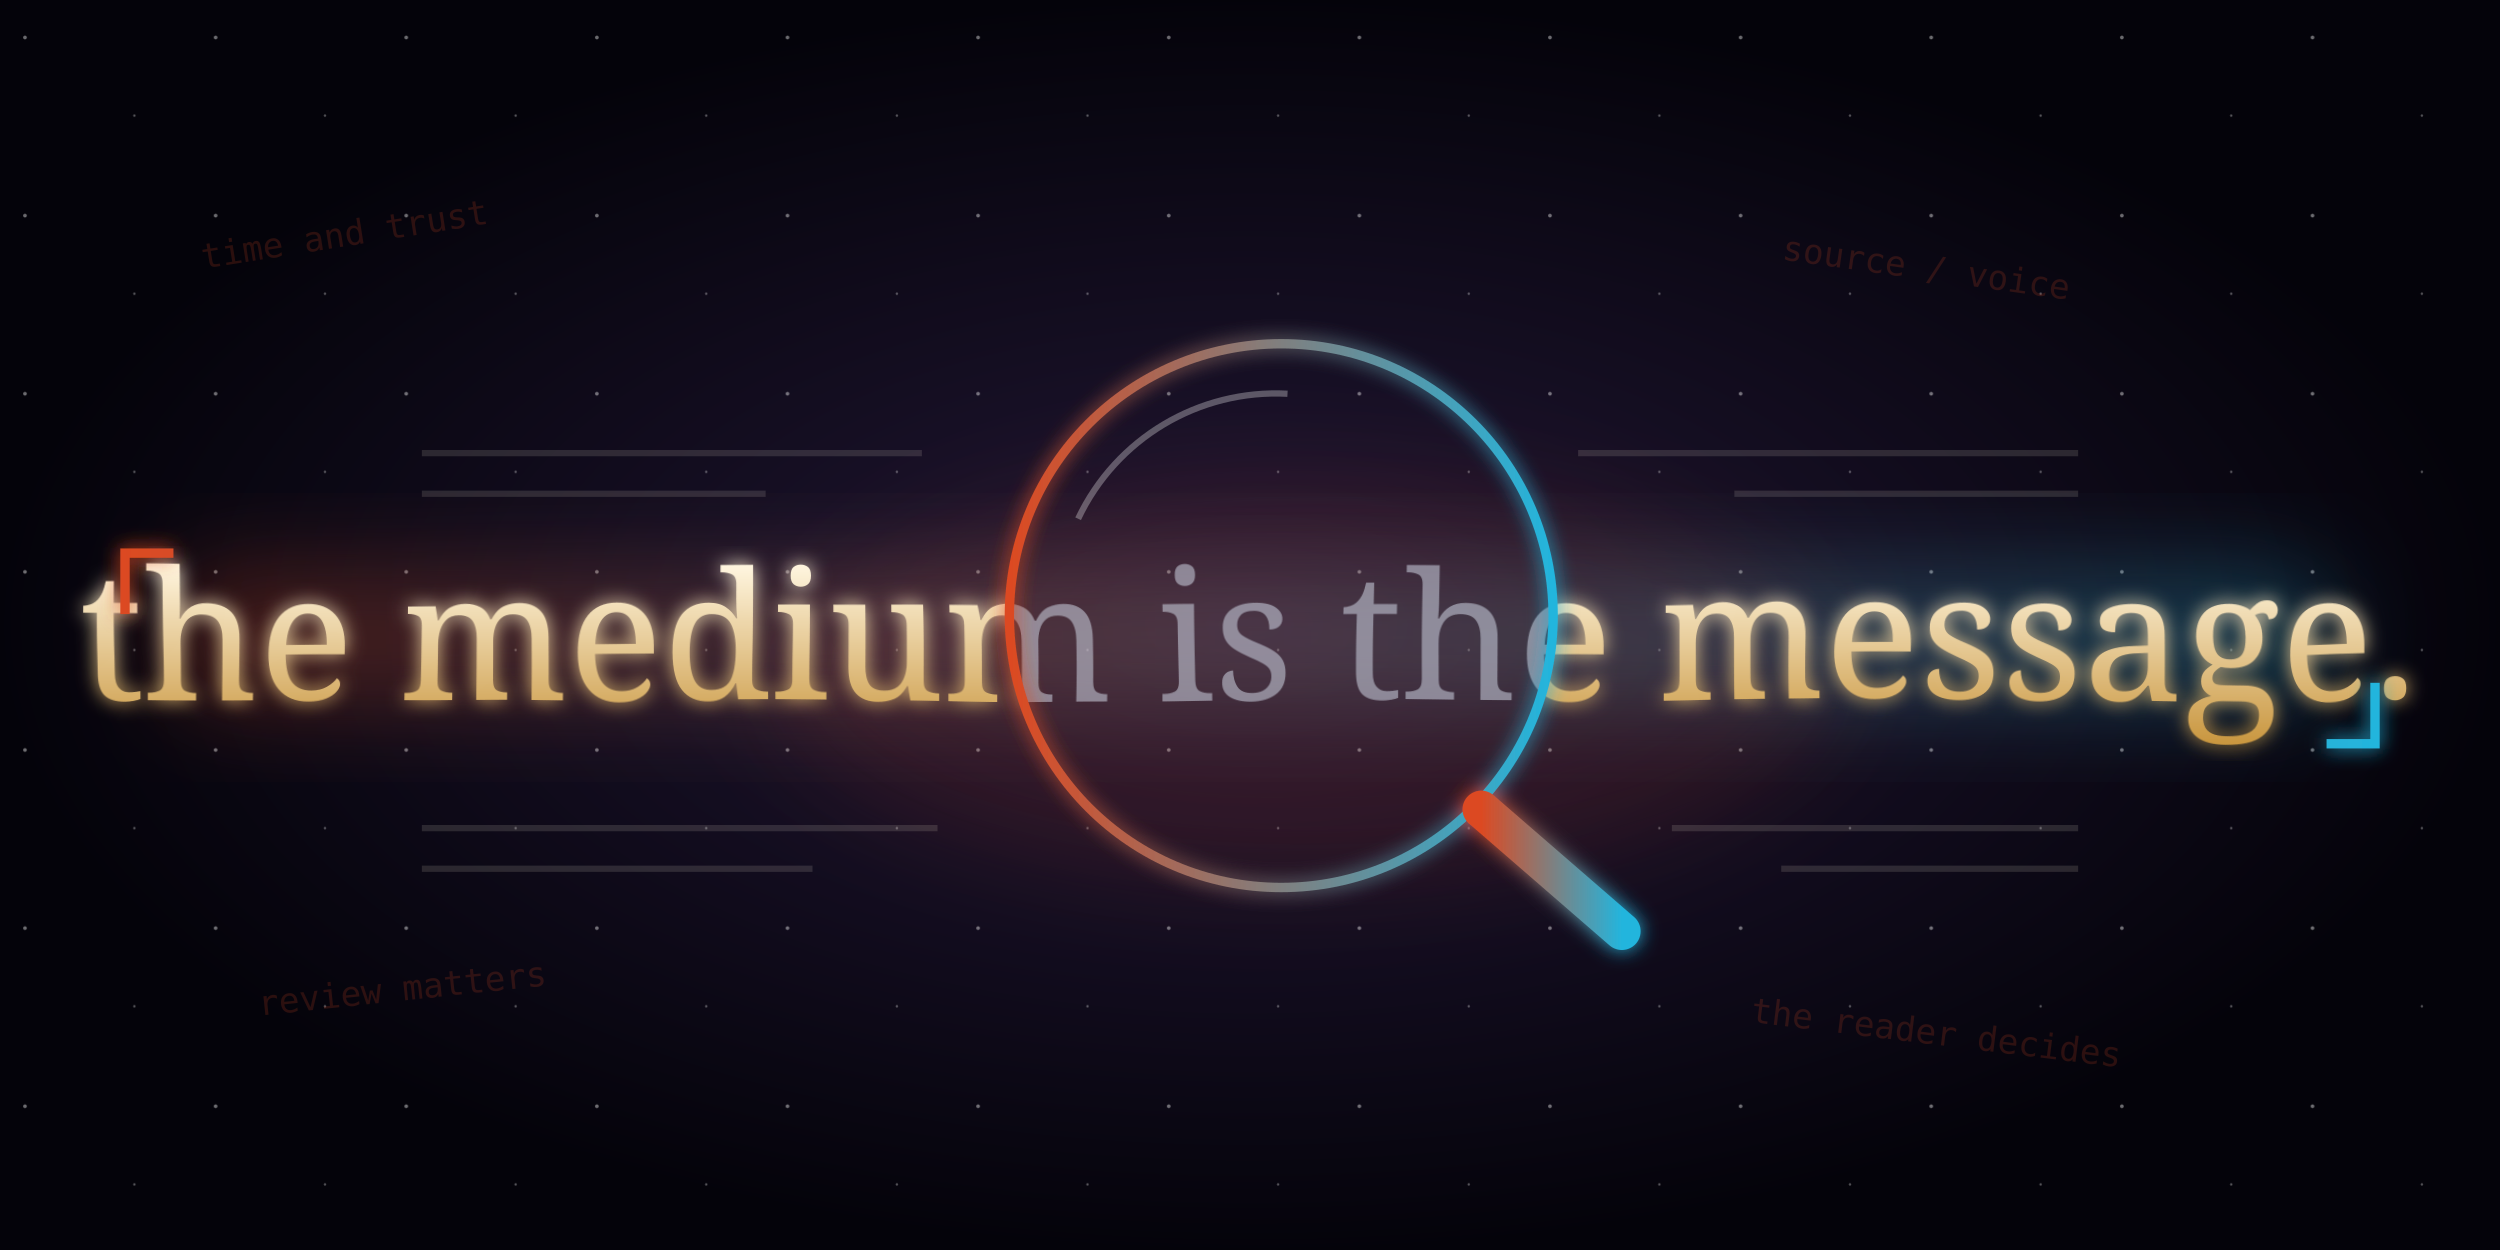
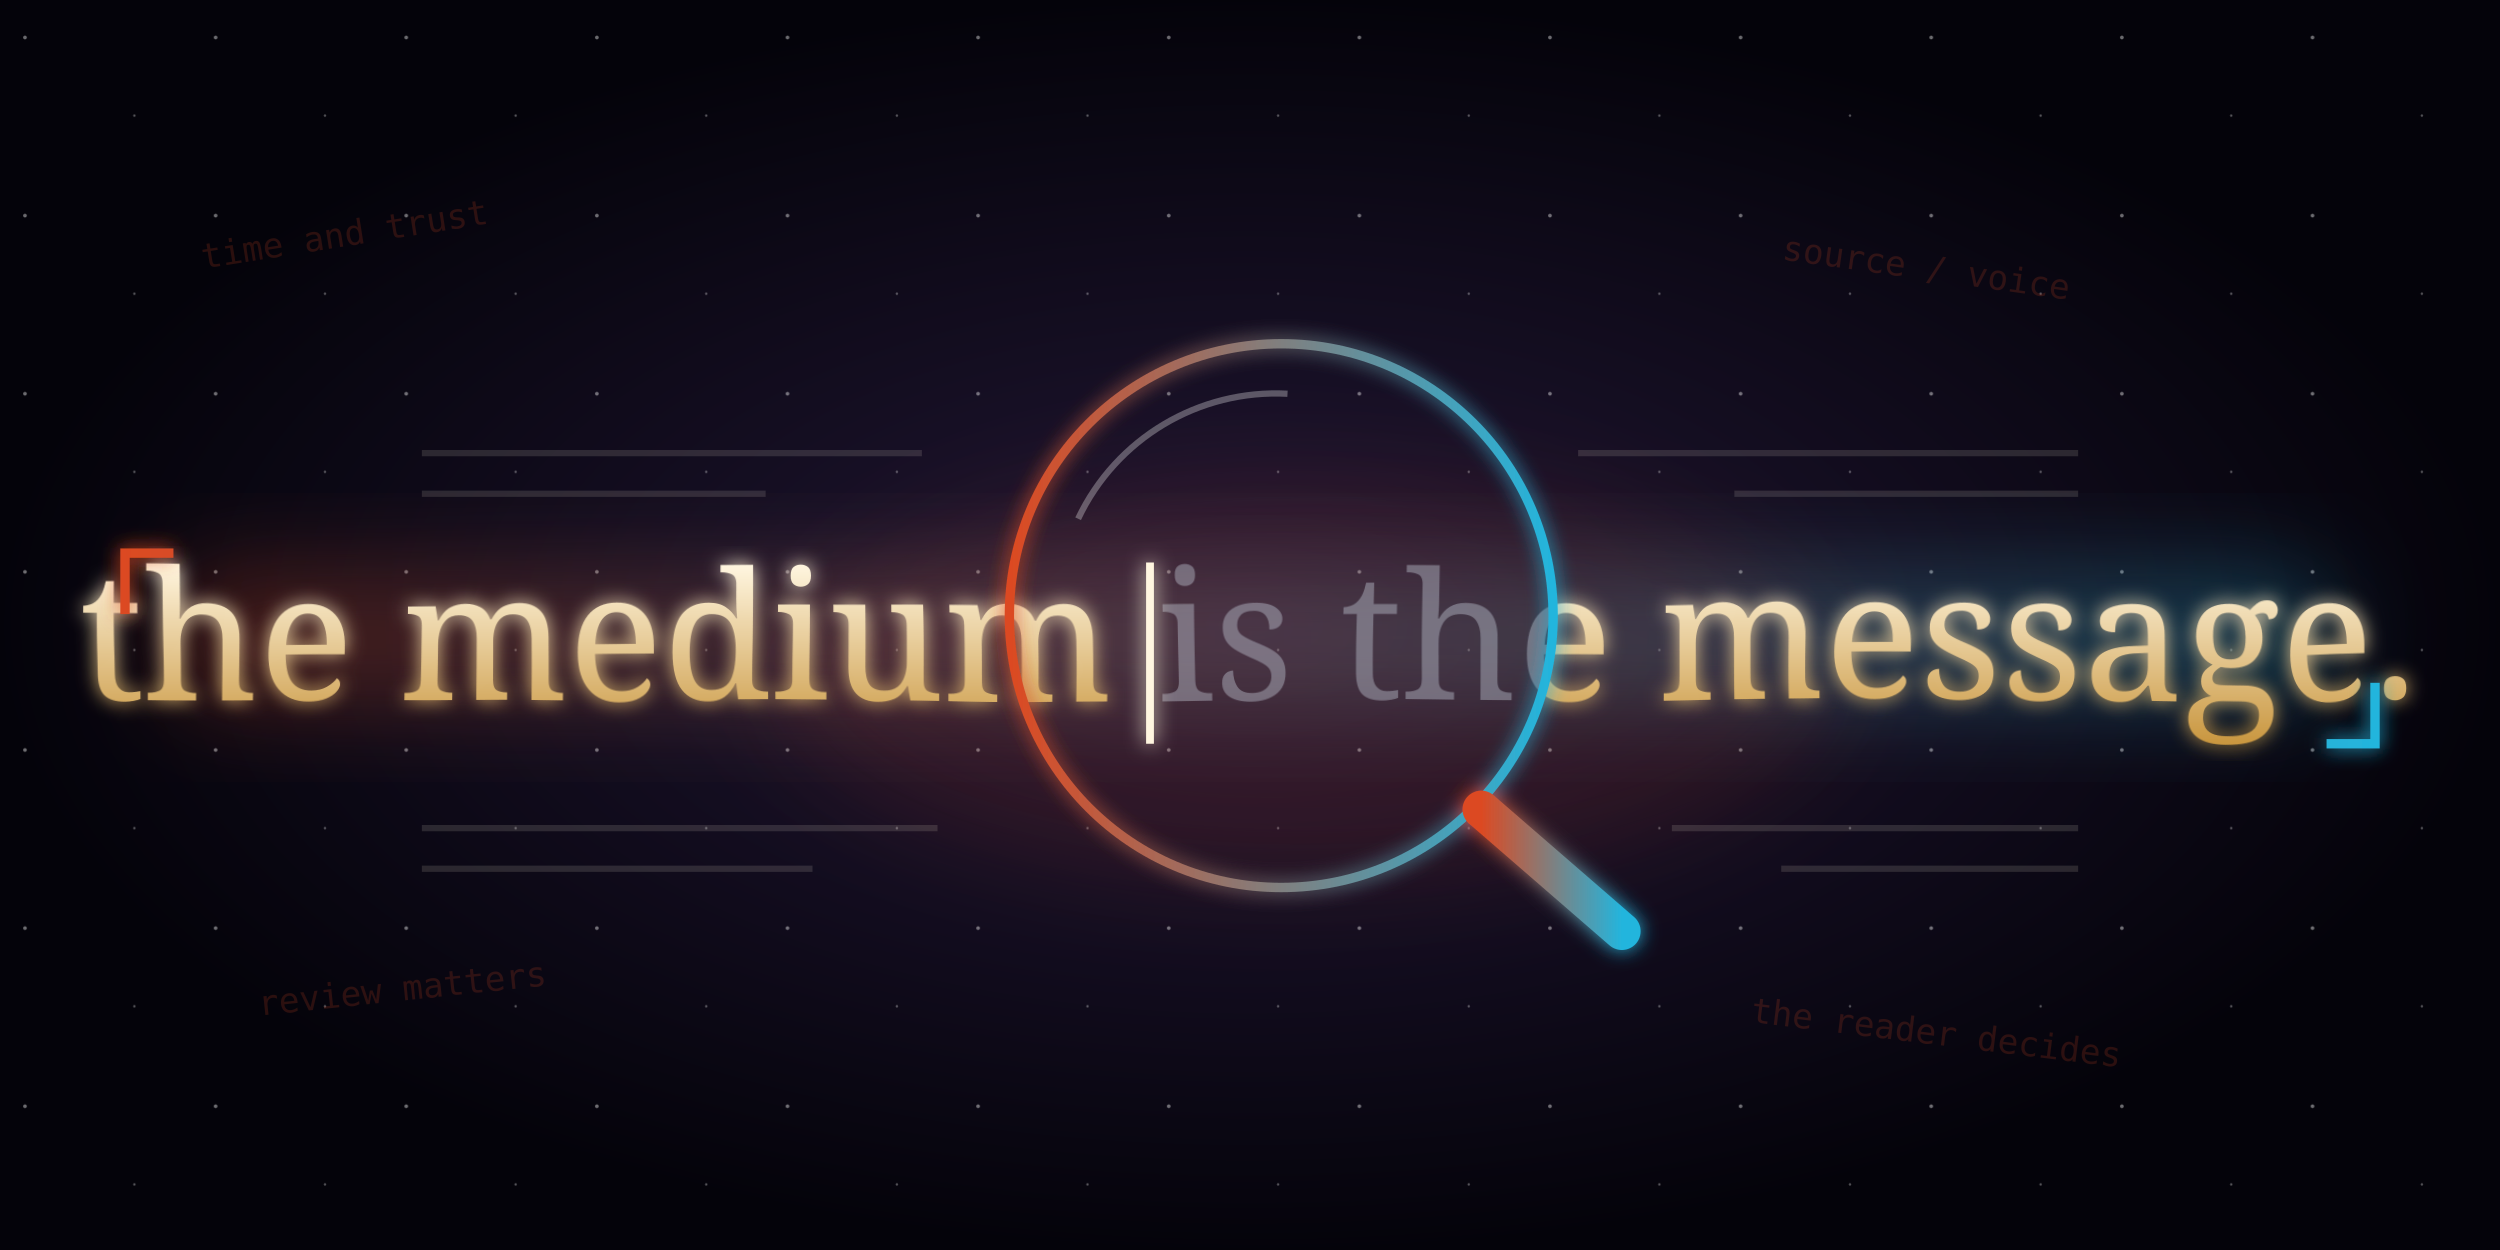
<svg xmlns="http://www.w3.org/2000/svg" width="800" height="400" viewBox="0 0 800 400">
  <defs>
    <radialGradient id="void">
      <stop stop-color="#221735" />
      <stop offset="1" stop-color="#04030a" />
    </radialGradient>
    <linearGradient id="neon">
      <stop stop-color="#dc4a22" />
      <stop offset="1" stop-color="#23b5dd" />
    </linearGradient>
    <linearGradient id="paper" x2="0" y2="1">
      <stop stop-color="#fff6e0" />
      <stop offset="1" stop-color="#c9963e" />
    </linearGradient>
    <pattern id="stars" width="61" height="57" patternUnits="userSpaceOnUse">
      <circle cx="8" cy="12" r="0.6" fill="#fff" opacity="0.4" />
      <circle cx="43" cy="37" r="0.4" fill="#fff" opacity="0.3" />
    </pattern>
    <filter id="glow" x="-40%" y="-40%" width="180%" height="180%">
      <feGaussianBlur stdDeviation="3" result="blur" />
      <feMerge>
        <feMergeNode in="blur" />
        <feMergeNode in="SourceGraphic" />
      </feMerge>
    </filter>
    <filter id="bloom" x="-50%" y="-50%" width="200%" height="200%">
      <feGaussianBlur stdDeviation="15" />
    </filter>
    <filter id="warp">
      <feTurbulence type="fractalNoise" baseFrequency="0.012" numOctaves="2" seed="27" result="noise" />
      <feDisplacementMap in="SourceGraphic" in2="noise" scale="3" />
    </filter>
    <clipPath id="lens-interior">
      <circle cx="410" cy="197" r="87" />
    </clipPath>
    <mask id="outside-lens" maskUnits="userSpaceOnUse" x="0" y="0" width="800" height="400">
      <rect width="800" height="400" fill="white" />
      <circle cx="410" cy="197" r="87" fill="black" />
+       <rect width="368" height="400" fill="white" />
    </mask>
+     <filter id="caret-glow" filterUnits="userSpaceOnUse" x="352" y="166" width="32" height="86">
+       <feGaussianBlur stdDeviation="3" result="blur" />
+       <feMerge>
+         <feMergeNode in="blur" />
+         <feMergeNode in="SourceGraphic" />
+       </feMerge>
+     </filter>
+     <clipPath id="after-caret">
+       <rect x="368" width="432" height="400" />
+     </clipPath>
    <text id="phrase" x="400" y="224" text-anchor="middle" font-family="Georgia, serif" font-size="57">the medium is the message.</text>
  </defs>
  <rect width="800" height="400" fill="url(#void)" />
  <rect width="800" height="400" fill="url(#stars)" />
  <g font-family="monospace" font-size="11" fill="#dc4a22" opacity="0.18">
    <text x="65" y="86" transform="rotate(-9 65 86)">time and trust</text>
    <text x="570" y="83" transform="rotate(8 570 83)">source / voice</text>
    <text x="83" y="325" transform="rotate(-6 83 325)">review matters</text>
    <text x="560" y="327" transform="rotate(7 560 327)">the reader decides</text>
  </g>
  <ellipse cx="419" cy="218" rx="170" ry="64" fill="#dc4a22" opacity="0.12" filter="url(#bloom)" />
  <g stroke="#fff6e0" stroke-width="2" opacity="0.13">
    <path d="M135 145 H295 M505 145 H665 M135 265 H300 M535 265 H665" />
    <path d="M135 158 H245 M555 158 H665 M135 278 H260 M570 278 H665" />
  </g>
  <rect x="52" y="181" width="696" height="46" rx="23" fill="url(#neon)" opacity="0.28" filter="url(#bloom)" />
  <g mask="url(#outside-lens)">
    <g filter="url(#warp)">
      <use href="#phrase" fill="url(#paper)" filter="url(#glow)" />
    </g>
  </g>
  <g clip-path="url(#lens-interior)">
-     <g filter="url(#warp)">
-       <use href="#phrase" fill="#cdd4e2" opacity="0.55" />
+     <g clip-path="url(#after-caret)">
+       <g filter="url(#warp)">
+         <use href="#phrase" fill="#c8cfdc" opacity="0.4" />
+       </g>
    </g>
  </g>
+   <rect x="366.75" y="180" width="2.5" height="58" fill="#fff6e0" filter="url(#caret-glow)" />
  <path d="M54 177 H40 V195 M746 238 H760 V220" fill="none" stroke="url(#neon)" stroke-width="3" stroke-linecap="square" filter="url(#glow)" />
  <g fill="none" stroke="url(#neon)" filter="url(#glow)">
    <circle cx="410" cy="197" r="87" stroke-width="3" />
    <path d="M474 259 L519 298" stroke-width="12" stroke-linecap="round" />
  </g>
  <path d="M345 166 A70 70 0 0 1 412 126" fill="none" stroke="#fff" stroke-width="2" opacity="0.3" />
</svg>
